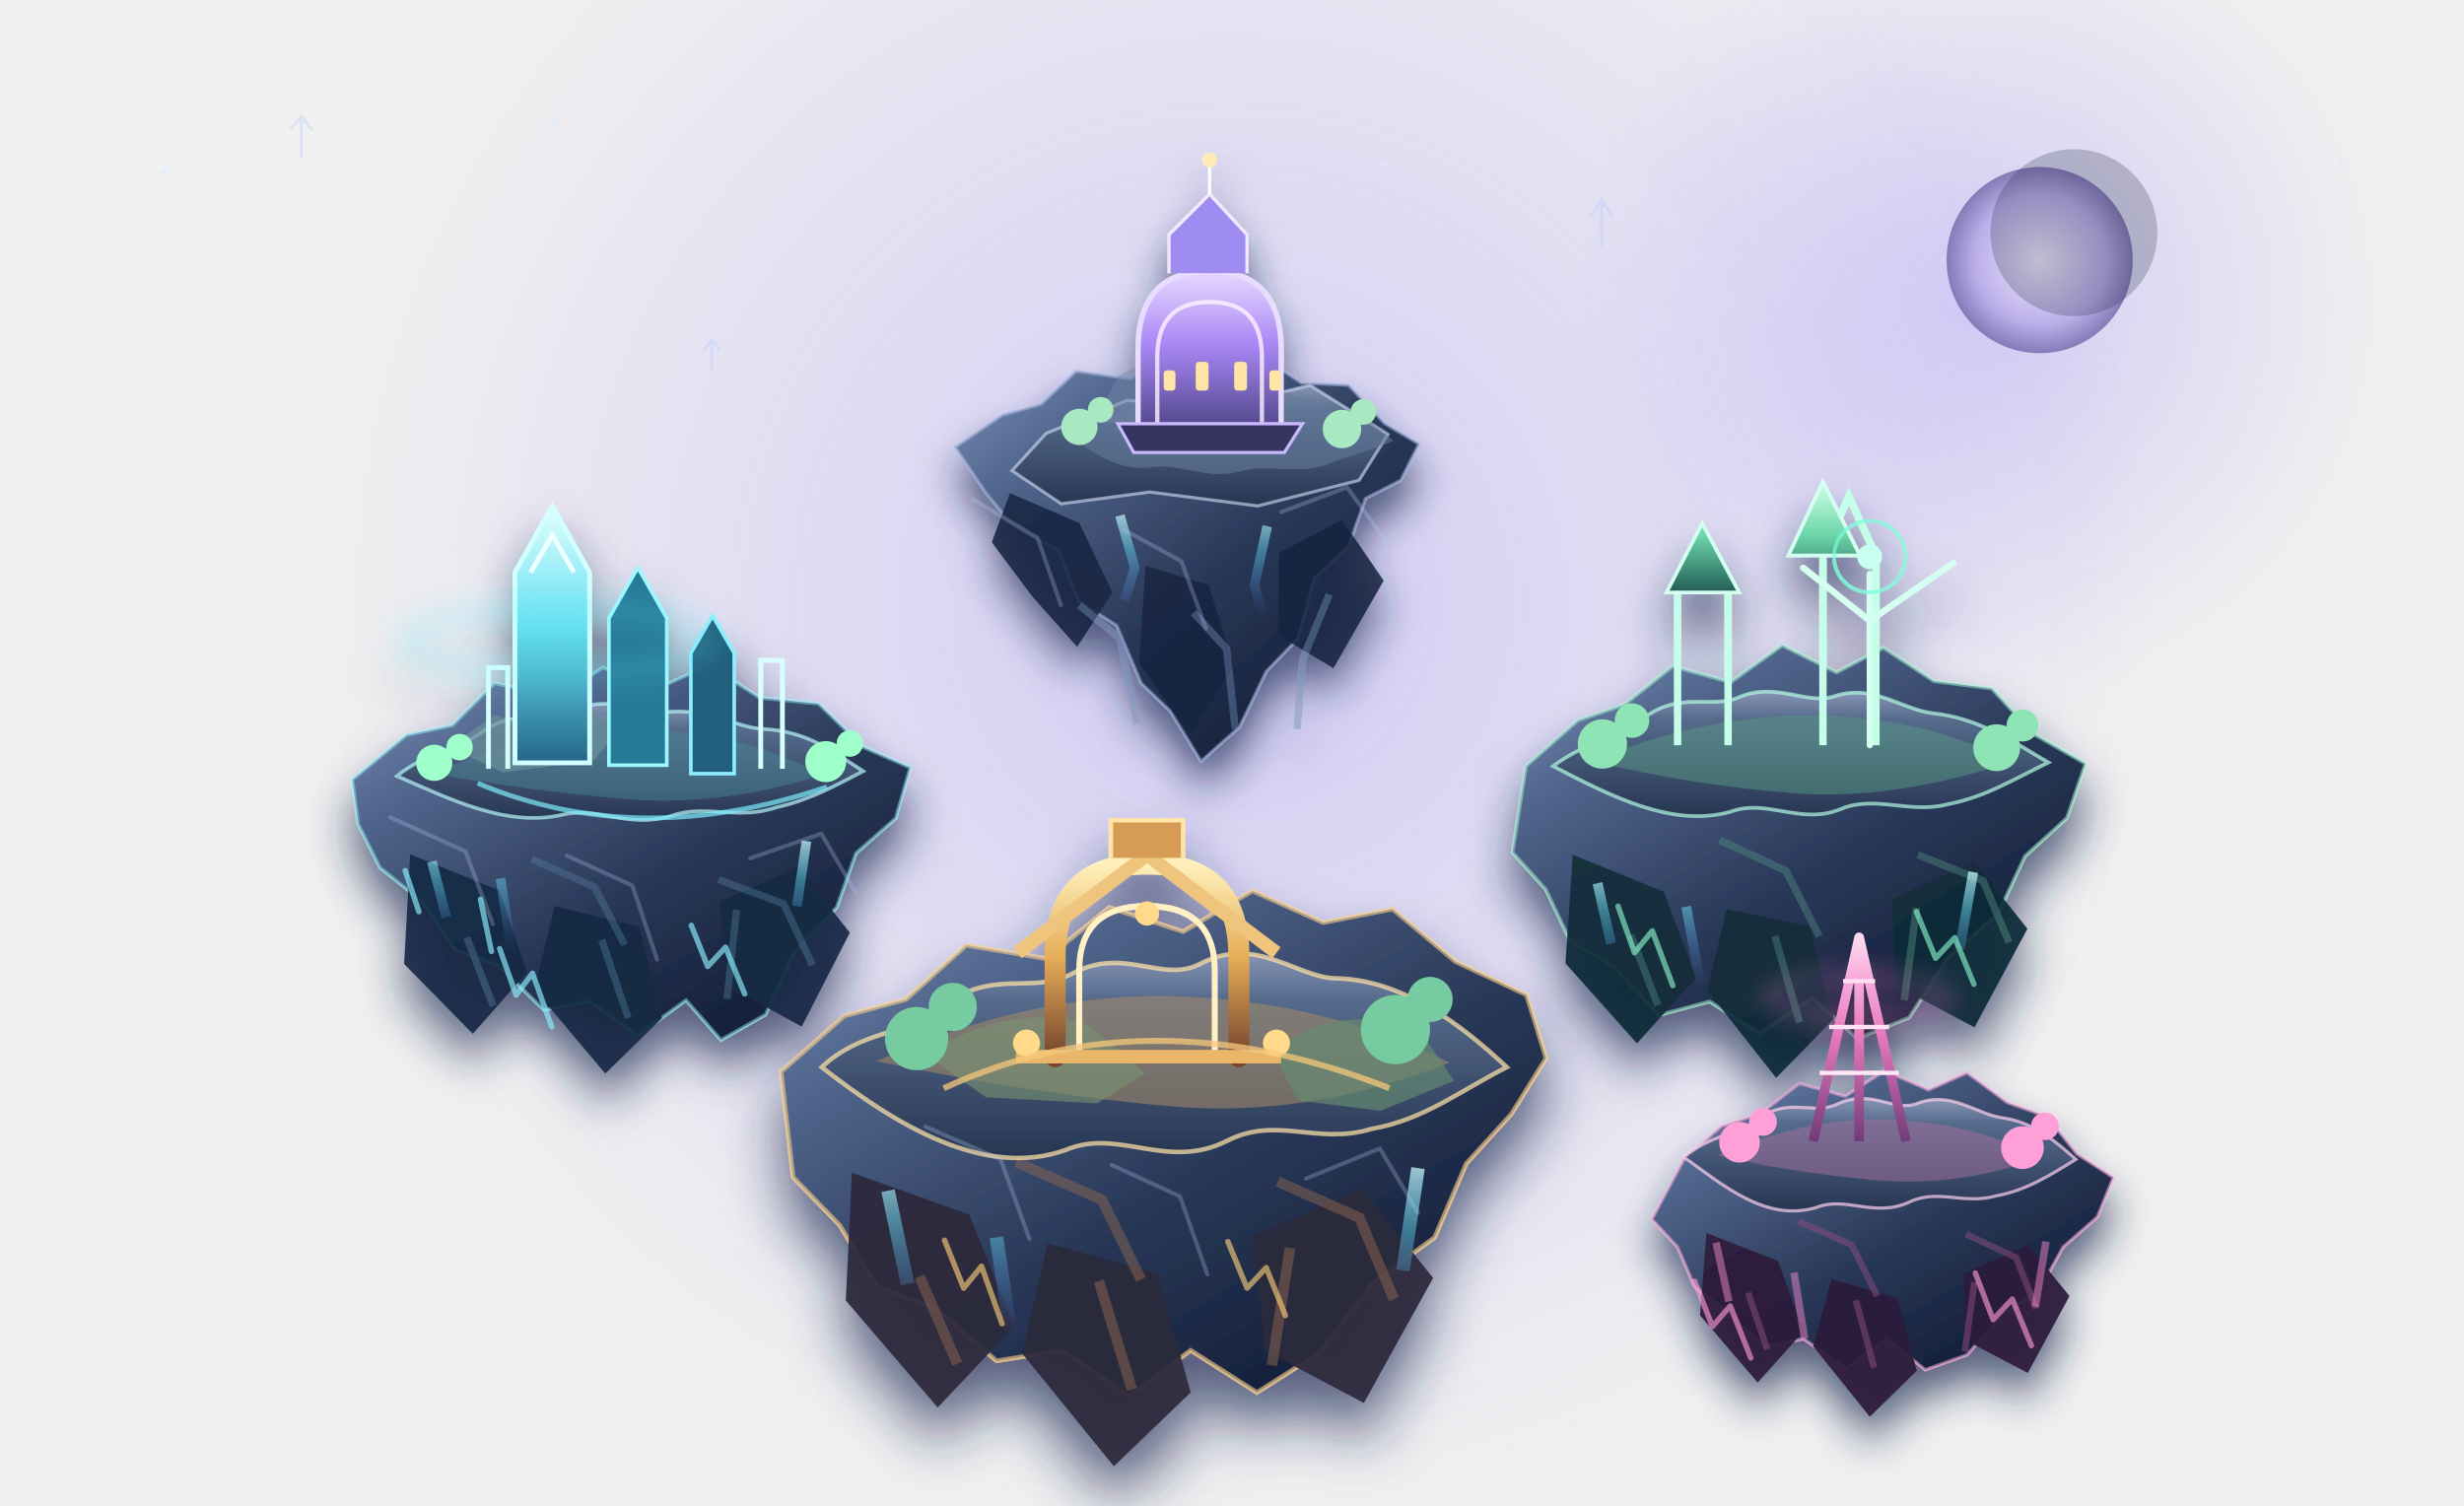
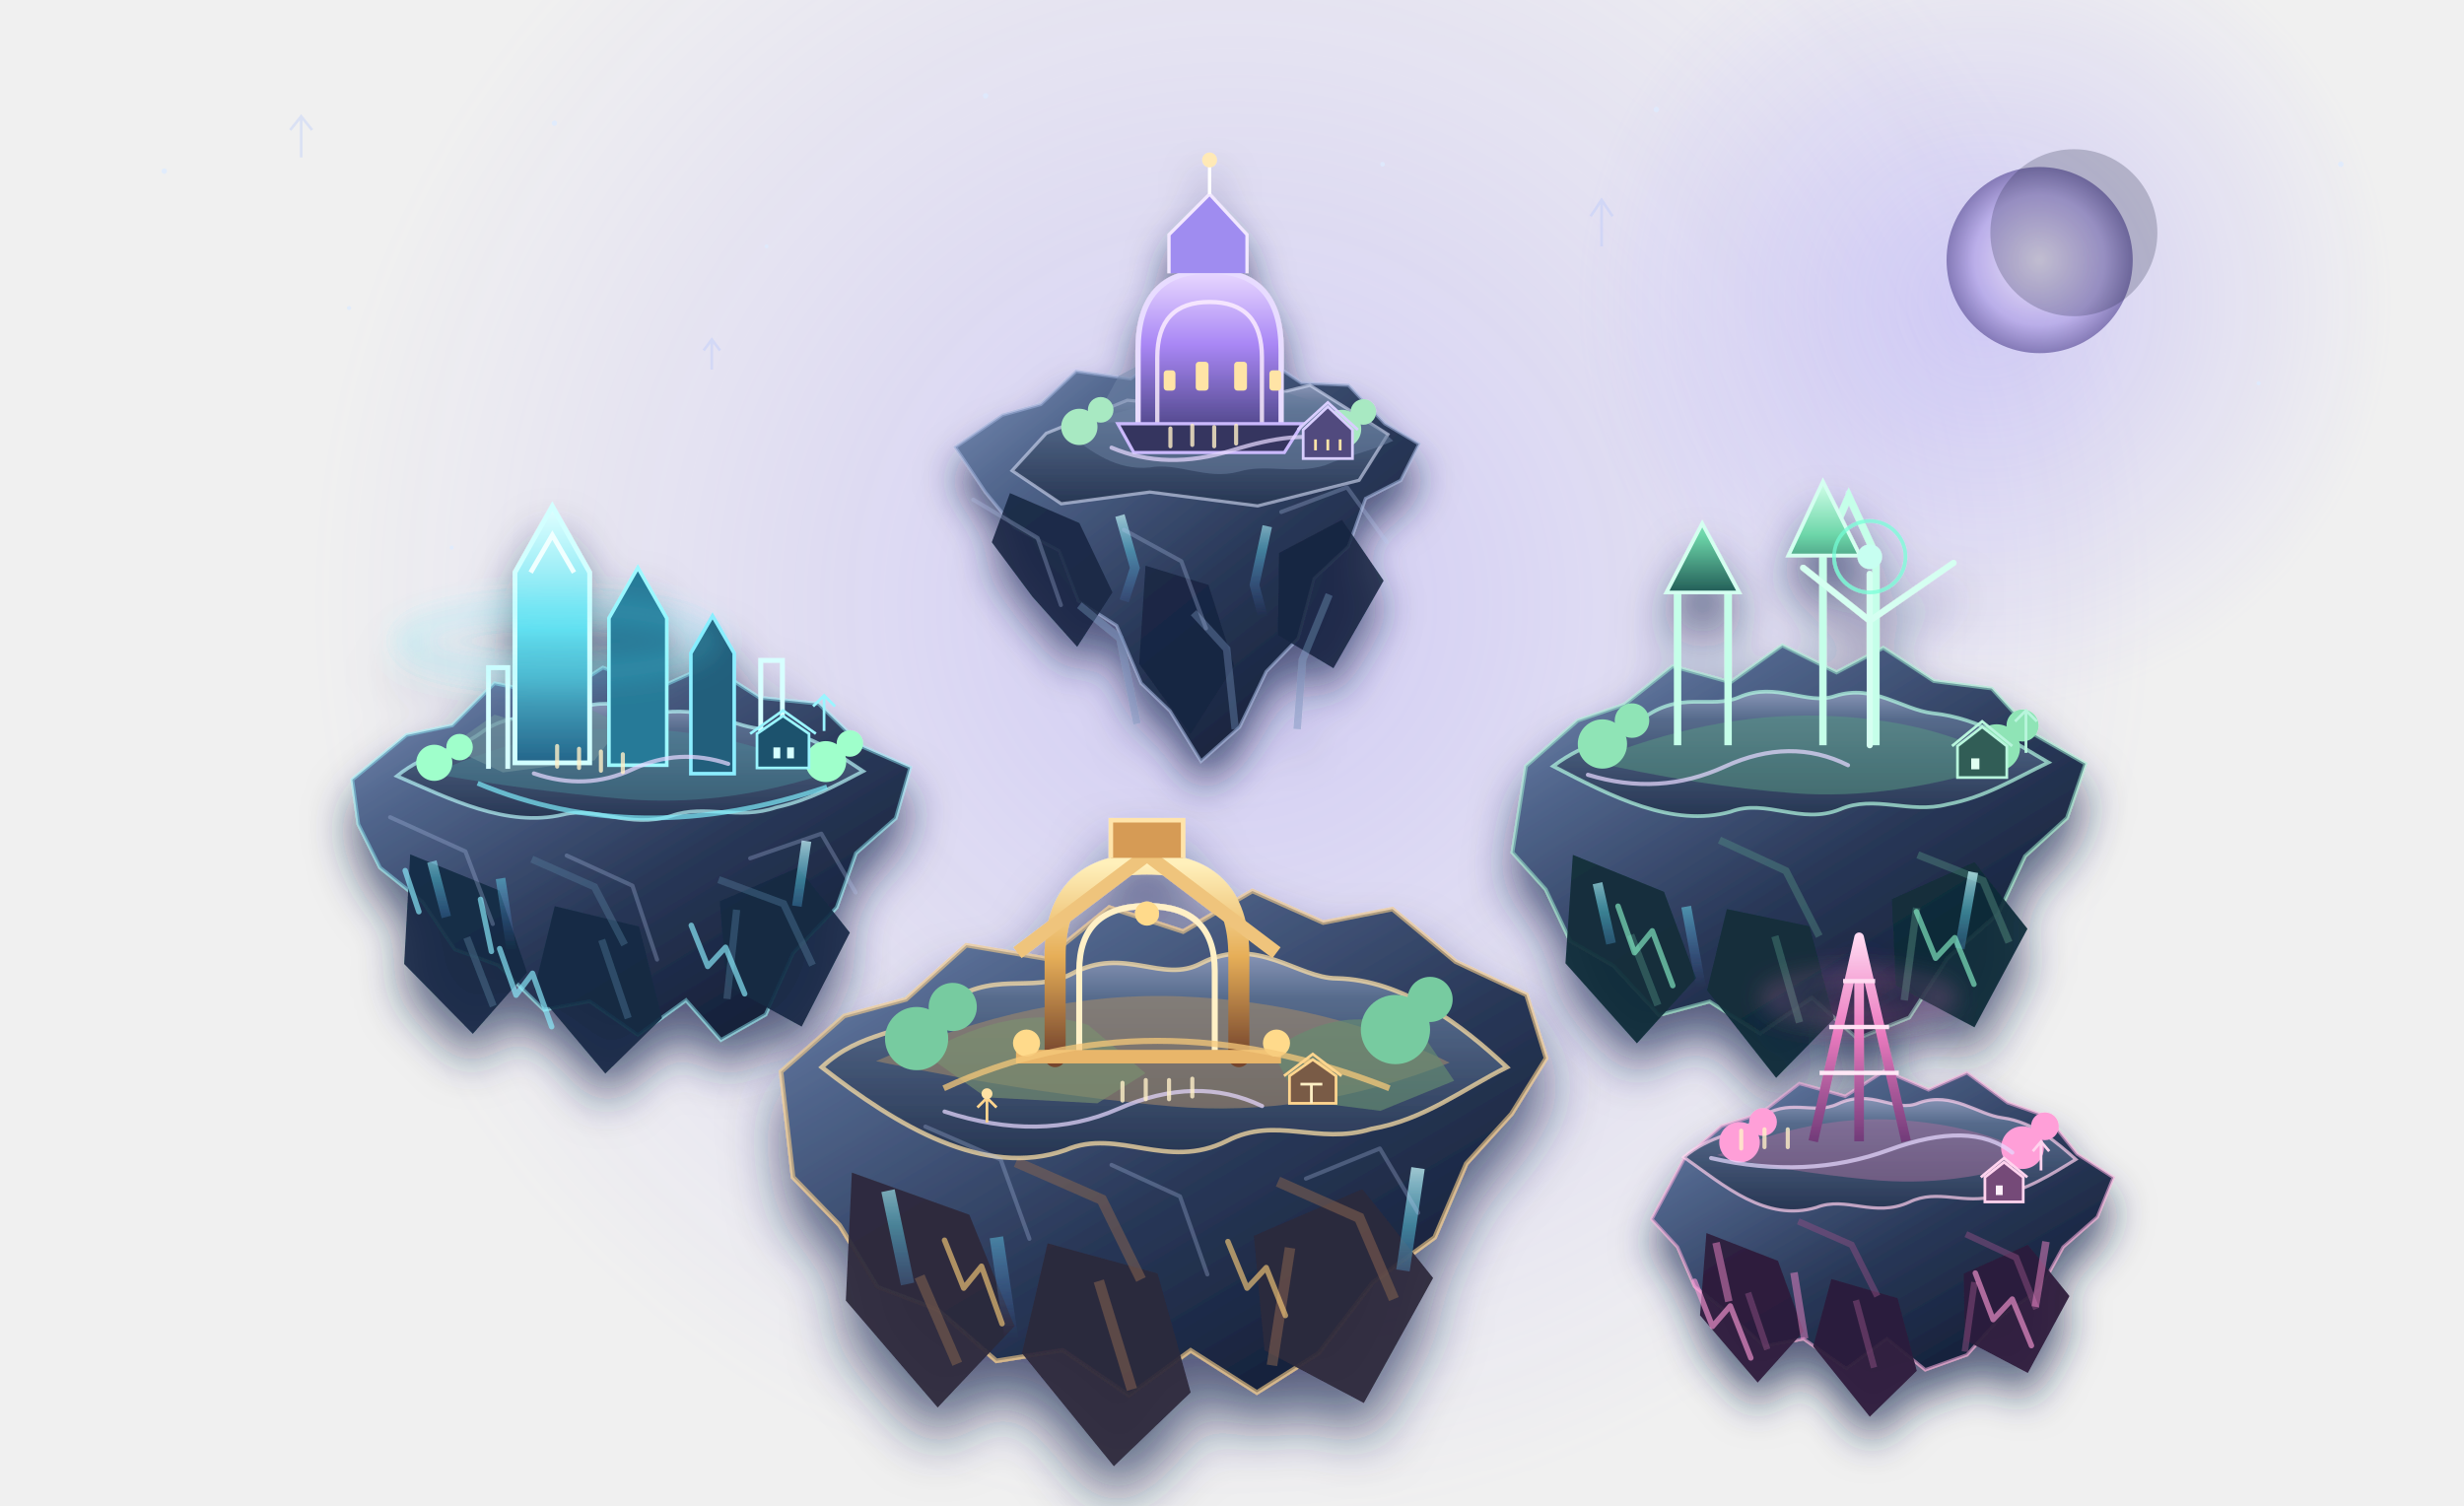
<svg xmlns="http://www.w3.org/2000/svg" viewBox="0 0 1800 1100" fill="none">
  <defs>
    <linearGradient id="sky" x2="0" y2="1">
      <stop stop-color="#080D22" />
      <stop offset=".55" stop-color="#141D42" />
      <stop offset="1" stop-color="#211C43" />
    </linearGradient>
    <radialGradient id="nebula">
      <stop stop-color="#8270FF" stop-opacity=".28" />
      <stop offset="1" stop-color="#8270FF" stop-opacity="0" />
    </radialGradient>
    <radialGradient id="moon">
      <stop stop-color="#F7F0FF" />
      <stop offset=".7" stop-color="#B6A9E8" />
      <stop offset="1" stop-color="#786DAE" />
    </radialGradient>
    <linearGradient id="cliff" x1="0" y1="0" x2=".9" y2="1">
      <stop stop-color="#8295BD" />
      <stop offset=".22" stop-color="#53688F" />
      <stop offset=".58" stop-color="#293858" />
      <stop offset="1" stop-color="#0D172D" />
    </linearGradient>
    <linearGradient id="cliffDark" x1="0" y1="0" x2=".2" y2="1">
      <stop stop-color="#43567E" />
      <stop offset=".38" stop-color="#202E4E" />
      <stop offset="1" stop-color="#080F21" />
    </linearGradient>
    <linearGradient id="topsoil" x1="0" y1="0" x2="0" y2="1">
      <stop stop-color="#8794B5" />
      <stop offset=".22" stop-color="#566B8C" />
      <stop offset="1" stop-color="#273653" />
    </linearGradient>
    <linearGradient id="violet" x2="0" y2="1">
      <stop stop-color="#E9D9FF" />
      <stop offset=".48" stop-color="#A987F5" />
      <stop offset="1" stop-color="#554B91" />
    </linearGradient>
    <linearGradient id="cyan" x2="0" y2="1">
      <stop stop-color="#E1FFFF" />
      <stop offset=".48" stop-color="#62DFF0" />
      <stop offset="1" stop-color="#24658A" />
    </linearGradient>
    <linearGradient id="gold" x2="0" y2="1">
      <stop stop-color="#FFF0BB" />
      <stop offset=".48" stop-color="#E6AE58" />
      <stop offset="1" stop-color="#75452D" />
    </linearGradient>
    <linearGradient id="green" x2="0" y2="1">
      <stop stop-color="#D2FFE9" />
      <stop offset=".48" stop-color="#6DD6A9" />
      <stop offset="1" stop-color="#225D57" />
    </linearGradient>
    <linearGradient id="pink" x2="0" y2="1">
      <stop stop-color="#FFD9F1" />
      <stop offset=".48" stop-color="#E879BD" />
      <stop offset="1" stop-color="#713B79" />
    </linearGradient>
    <linearGradient id="water" x2="0" y2="1">
      <stop stop-color="#C9FBFF" stop-opacity=".9" />
      <stop offset=".35" stop-color="#65DDF5" stop-opacity=".58" />
      <stop offset="1" stop-color="#5F8DFF" stop-opacity="0" />
    </linearGradient>
    <filter id="islandShadow" x="-35%" y="-35%" width="170%" height="190%">
      <feGaussianBlur in="SourceAlpha" stdDeviation="19" result="blur" />
      <feOffset dy="25" result="offset" />
      <feColorMatrix in="offset" type="matrix" values="0 0 0 0 0.01 0 0 0 0 0.02 0 0 0 0 0.08 0 0 0 .72 0" result="shadow" />
      <feMerge>
        <feMergeNode in="shadow" />
        <feMergeNode in="SourceGraphic" />
      </feMerge>
    </filter>
    <filter id="softGlow" x="-100%" y="-100%" width="300%" height="300%">
      <feGaussianBlur stdDeviation="11" />
    </filter>
    <filter id="texture" x="0" y="0" width="100%" height="100%">
      <feTurbulence type="fractalNoise" baseFrequency=".035" numOctaves="3" seed="9" result="noise" />
      <feColorMatrix in="noise" type="saturate" values="0" result="mono" />
      <feComponentTransfer in="mono" result="grain">
        <feFuncA type="table" tableValues="0 .13" />
      </feComponentTransfer>
      <feBlend in="SourceGraphic" in2="grain" mode="soft-light" />
    </filter>
  </defs>
  <circle cx="900" cy="440" r="680" fill="url(#nebula)" />
  <circle cx="1450" cy="220" r="300" fill="url(#nebula)" />
  <circle cx="1490" cy="190" r="68" fill="url(#moon)" opacity=".86" />
  <circle cx="1515" cy="170" r="61" fill="#101633" opacity=".22" />
  <g fill="#DDEBFF" opacity=".8">
    <circle cx="120" cy="125" r="2" />
    <circle cx="255" cy="225" r="1.5" />
    <circle cx="405" cy="90" r="2" />
    <circle cx="560" cy="180" r="1.4" />
    <circle cx="720" cy="70" r="2" />
    <circle cx="1010" cy="120" r="1.7" />
    <circle cx="1210" cy="80" r="2" />
    <circle cx="1650" cy="280" r="1.5" />
    <circle cx="1710" cy="120" r="2" />
    <circle cx="330" cy="400" r="1.5" />
    <circle cx="840" cy="250" r="1.4" />
    <circle cx="1350" cy="360" r="2" />
  </g>
  <g opacity=".3" stroke="#A9BFFF" stroke-width="2">
    <path d="M220 115v-30m-8 10 8-10 8 10" />
    <path d="M520 270v-22m-6 8 6-8 6 8" />
    <path d="M1170 180v-34m-8 12 8-12 8 12" />
  </g>
  <g transform="translate(191 88) scale(.78)" filter="url(#islandShadow)">
    <path d="M650 306 694 276 730 266 763 235 814 242 850 216 891 231 928 215 974 246 1018 248 1052 284 1084 303 1067 337 1034 354 1018 399 986 429 971 485 941 516 916 568 880 600 851 553 824 527 801 473 765 450 747 403 705 381 678 348Z" fill="url(#cliff)" stroke="#9BAED7" stroke-opacity=".6" stroke-width="3" />
    <path d="m701 349 65 28 31 65-33 51-42-47-38-51Zm127 68 59 18 24 76-41 64-48-66Zm125-12 59-31 39 57-47 82-52-31Z" fill="#172541" opacity=".86" />
    <path d="m766 454 38 31 16 80m53-104 31 34 8 75m88-126-25 61-5 65" stroke="#6F8AB6" stroke-opacity=".42" stroke-width="7" />
    <path d="m735 293 76-31 83 8 88-22 73 46-27 43-95 24-101-13-83 11-46-31Z" fill="url(#topsoil)" stroke="#D2D9F4" stroke-opacity=".62" stroke-width="3" />
    <path d="M755 293C782 272 805 278 831 263C864 245 890 260 911 252C947 244 970 261 994 265C1022 269 1044 286 1060 300C1038 310 1017 314 996 323C966 332 942 321 915 329C885 337 858 320 832 325C801 328 778 311 755 293Z" fill="#667C9D" opacity=".55" />
    <path d="m779 283 24-44 34-18 31 14 22 46Z" fill="#7185A7" opacity=".5" />
    <path d="M821 284v-69q0-74 67-74t67 74v69" fill="url(#violet)" stroke="#E8DCFF" stroke-width="5" />
    <path d="M839 284v-62q0-52 49-52t49 52v62" stroke="#FFF1FF" stroke-opacity=".8" stroke-width="4" />
    <path d="M802 284h173l-17 27H817Z" fill="#35365F" stroke="#CBB9FF" stroke-width="3" />
    <path d="M850 143v-36l38-38 35 38v36" fill="#9F8CF0" stroke="#F2E8FF" stroke-width="3" />
    <path d="M888 69V43" stroke="#FFF" stroke-width="3" />
    <circle cx="888" cy="37" r="7" fill="#FFE9B6" />
    <g fill="#FFE4A6">
      <rect x="845" y="234" width="11" height="19" rx="3" />
      <rect x="875" y="226" width="12" height="27" rx="3" />
      <rect x="911" y="226" width="12" height="27" rx="3" />
      <rect x="944" y="234" width="11" height="19" rx="3" />
    </g>
    <g fill="#A8E9C2">
      <circle cx="766" cy="287" r="17" />
      <circle cx="786" cy="271" r="12" />
      <circle cx="1012" cy="289" r="18" />
      <circle cx="1032" cy="273" r="12" />
    </g>
    <path d="m804 370 14 49-10 31m134-70-12 55 8 30" stroke="url(#water)" stroke-width="9" opacity=".75" />
  </g>
  <g transform="translate(55 75) scale(.88)" filter="url(#islandShadow)">
    <path d="M230 562 275 525 313 517 348 482 401 493 438 469 484 486 526 467 568 494 617 499 654 535 693 552 681 594 648 623 632 668 596 706 573 757 536 778 507 745 467 774 427 746 389 753 351 716 315 703 288 663 253 635 235 599Z" fill="url(#cliff)" stroke="#8FE9F4" stroke-opacity=".48" stroke-width="3" />
    <path d="m278 624 74 30 23 68-45 51-57-58Zm120 43 70 17 19 76-47 46-59-70Zm137-4 65-28 43 54-40 78-62-34Z" fill="#132A43" opacity=".9" />
    <path d="m325 693 22 57m90-55 22 65m90-90-8 74m-162-116 52 23 25 48m78-54 54 20 24 51" stroke="#557B9A" stroke-opacity=".42" stroke-width="6" />
    <path d="M267 559C293 538 315 539 337 523C365 502 390 516 413 505C445 490 468 508 489 506C526 502 548 519 572 520C609 522 631 540 654 555C629 568 609 579 582 585C550 596 523 582 495 592C459 603 433 584 405 591C358 602 311 578 267 559Z" fill="url(#topsoil)" stroke="#B7F5F7" stroke-opacity=".7" stroke-width="3" />
    <path d="M297 557Q390 515 475 520T620 558Q535 585 455 578T297 557Z" fill="#4A8F9B" opacity=".42" />
    <path d="m310 535 38-27 39 12 28-22 39 18-23 30-76 10Z" fill="#6C8E9B" opacity=".7" />
    <path d="M365 548V390l31-55 31 55v158Z" fill="url(#cyan)" stroke="#D2FFFF" stroke-width="4" />
    <path d="m378 390 18-31 18 31" stroke="#F0FFFF" stroke-width="4" />
    <path d="M443 550V428l24-42 24 42v122Z" fill="#287A98" stroke="#9EF8FF" stroke-width="3" />
    <path d="M511 557V457l18-31 18 31v100Z" fill="#235F7C" stroke="#8CEEFF" stroke-width="3" />
    <path d="M343 553V469h16v84m210 0v-90h18v90" stroke="#D7FFFF" stroke-width="4" />
    <path d="M334 565Q468 621 624 568" stroke="#7DEBFA" stroke-width="4" opacity=".7" />
    <ellipse cx="400" cy="447" rx="127" ry="27" stroke="#55EFFF" stroke-width="5" opacity=".58" filter="url(#softGlow)" />
    <g fill="#9FFFCB">
      <circle cx="298" cy="548" r="15" />
      <circle cx="319" cy="535" r="11" />
      <circle cx="623" cy="547" r="17" />
      <circle cx="643" cy="532" r="11" />
    </g>
    <path d="m296 630 12 46m45-32 9 59m245-90-8 54" stroke="url(#water)" stroke-width="8" opacity=".8" />
  </g>
  <g transform="translate(132 62) scale(.9)" filter="url(#islandShadow)">
    <path d="M1092 553 1134 516 1172 503 1211 472 1258 485 1300 455 1344 477 1382 457 1423 484 1470 490 1504 527 1546 551 1531 595 1497 626 1475 673 1434 709 1403 757 1361 774 1324 741 1282 770 1241 744 1200 755 1163 715 1128 695 1108 653 1081 623Z" fill="url(#cliff)" stroke="#9DEBD0" stroke-opacity=".54" stroke-width="3" />
    <path d="m1130 625 74 30 26 70-48 53-58-65Zm125 44 67 14 20 75-47 48-56-71Zm134-8 67-30 43 54-43 80-64-34Z" fill="#102D38" opacity=".92" />
    <path d="m1177 690 22 57m95-56 20 70m95-93-10 75m-150-130 54 25 27 53m80-66 53 21 21 50" stroke="#548F83" stroke-opacity=".42" stroke-width="6" />
    <path d="M1114 553C1142 532 1162 533 1186 515C1217 491 1242 507 1265 497C1295 484 1320 504 1343 496C1374 486 1397 507 1422 510C1461 514 1490 535 1516 550C1487 564 1465 578 1434 584C1403 592 1375 576 1347 588C1315 601 1287 579 1258 590C1211 603 1162 578 1114 553Z" fill="url(#topsoil)" stroke="#B8FFE6" stroke-opacity=".68" stroke-width="3" />
    <path d="M1145 549Q1240 510 1330 512T1484 550Q1390 581 1310 575T1145 549Z" fill="#579C83" opacity=".48" />
    <path d="M1215 536V411l20-44 21 44v125m77 0V382l21-48 22 48v154" stroke="#C5FFE9" stroke-width="6" />
    <path d="m1206 412 29-56 30 56Zm99-30 28-60 30 60Z" fill="url(#green)" stroke="#D4FFF0" stroke-width="3" />
    <path d="M1371 536V397m0 38 68-47m-68 47-54-43" stroke="#D5FFF1" stroke-width="5" stroke-linecap="round" />
    <circle cx="1371" cy="383" r="10" fill="#C7FFF1" />
    <circle cx="1371" cy="383" r="29" stroke="#73FFD7" stroke-width="3" opacity=".7" />
    <g fill="#8FE4B6">
      <circle cx="1154" cy="535" r="20" />
      <circle cx="1178" cy="516" r="14" />
      <circle cx="1474" cy="538" r="19" />
      <circle cx="1495" cy="520" r="13" />
    </g>
    <path d="m1150 648 11 49m61-30 12 65m221-93-11 62" stroke="url(#water)" stroke-width="8" opacity=".8" />
  </g>
  <g transform="translate(-85 -85) scale(1.1)" filter="url(#islandShadow)">
    <path d="M596 789 638 752 679 741 719 705 772 714 814 680 863 696 909 669 956 690 1002 681 1044 716 1091 738 1104 780 1081 817 1051 850 1030 899 989 929 953 976 912 1002 868 974 827 1004 783 974 739 981 700 947 660 932 635 891 604 859Z" fill="url(#cliff)" stroke="#F2C987" stroke-opacity=".62" stroke-width="3" />
    <path d="m643 856 78 28 30 74-51 54-61-71Zm130 47 73 20 22 79-51 49-61-75Zm137-5 72-31 47 59-46 83-66-35Z" fill="#2D293B" opacity=".94" />
    <path d="m688 925 25 58m94-55 22 72m105-94-12 78m-170-135 57 25 26 53m91-65 54 24 23 54" stroke="#8B6650" stroke-opacity=".5" stroke-width="7" />
    <path d="M623 786C650 761 676 766 703 746C736 720 762 738 789 724C824 705 849 731 875 717C912 698 939 727 965 727C1009 728 1048 758 1078 786C1048 801 1023 821 988 827C952 838 925 818 892 835C852 855 820 826 785 841C731 860 673 825 623 786Z" fill="url(#topsoil)" stroke="#FFE2A7" stroke-opacity=".72" stroke-width="3" />
    <path d="M659 782Q765 735 862 739T1040 783Q946 820 855 812T659 782Z" fill="#A58A68" opacity=".55" />
    <path d="M691 777Q752 742 800 758L838 790 806 810 732 806Z" fill="#79916F" opacity=".62" />
    <path d="M922 775Q974 738 1024 767L1043 795 994 815 939 808Z" fill="#658C70" opacity=".65" />
    <path d="M778 779v-67q0-61 61-61t61 61v67" stroke="url(#gold)" stroke-width="14" stroke-linecap="round" />
    <path d="M794 778v-56q0-43 45-43t45 43v56" stroke="#FFF0C6" stroke-width="4" />
    <path d="M752 779h176" stroke="#E9B66A" stroke-width="9" />
    <path d="m753 710 86-65 86 65" stroke="#EFC47B" stroke-width="9" stroke-linejoin="round" />
    <path d="M815 647v-25h48v25" fill="#D69B55" stroke="#FFE4AA" stroke-width="3" />
    <g fill="#FFDA8B">
      <circle cx="759" cy="770" r="9" />
      <circle cx="925" cy="770" r="9" />
      <circle cx="839" cy="684" r="8" />
    </g>
    <g fill="#77CBA0">
      <circle cx="686" cy="767" r="21" />
      <circle cx="710" cy="746" r="16" />
      <circle cx="1004" cy="761" r="23" />
      <circle cx="1027" cy="741" r="15" />
    </g>
    <path d="M704 800Q840 737 1000 800" stroke="#F5C879" stroke-width="4" opacity=".75" />
    <path d="m667 868 13 62m59-31 10 67m270-113-10 68" stroke="url(#water)" stroke-width="9" opacity=".82" />
  </g>
  <g transform="translate(302 198) scale(.78)" filter="url(#islandShadow)">
    <path d="M1190 832 1225 801 1262 789 1298 761 1341 773 1378 749 1419 767 1455 751 1493 779 1530 792 1558 827 1592 849 1577 886 1545 914 1523 954 1488 978 1455 1015 1416 1029 1380 1000 1342 1028 1302 1000 1265 1007 1230 975 1200 951 1184 914 1160 888Z" fill="url(#cliff)" stroke="#F0A8D7" stroke-opacity=".58" stroke-width="3" />
    <path d="m1211 901 67 26 24 66-43 48-54-63Zm117 43 62 18 18 68-44 43-53-66Zm124-5 60-27 39 48-39 72-59-31Z" fill="#2D1D3B" opacity=".94" />
    <path d="m1250 957 18 53m83-46 17 63m94-80-9 65m-156-122 50 22 24 48m83-58 47 22 19 48" stroke="#8D4E82" stroke-opacity=".5" stroke-width="6" />
    <path d="M1190 830C1215 809 1237 810 1260 794C1288 773 1311 791 1334 780C1366 765 1387 789 1410 779C1441 768 1465 790 1488 793C1518 797 1540 817 1557 832C1534 846 1511 861 1483 866C1452 875 1428 859 1401 872C1368 887 1342 866 1314 877C1267 891 1228 857 1190 830Z" fill="url(#topsoil)" stroke="#FFD1EE" stroke-opacity=".7" stroke-width="3" />
    <path d="M1221 828Q1311 790 1390 795T1522 831Q1445 859 1364 851T1221 828Z" fill="#A56F9D" opacity=".5" />
    <path d="M1354 815V624m-43 191 43-191 44 191" stroke="url(#pink)" stroke-width="9" stroke-linejoin="round" />
    <path d="M1339 665h30m-43 43h56m-65 43h74" stroke="#FFE7F6" stroke-width="4" />
    <ellipse cx="1354" cy="680" rx="85" ry="18" stroke="#FF7BCF" stroke-width="5" opacity=".58" filter="url(#softGlow)" />
    <g fill="#FF9FD8">
      <circle cx="1242" cy="816" r="19" />
      <circle cx="1264" cy="797" r="13" />
      <circle cx="1507" cy="821" r="20" />
      <circle cx="1528" cy="801" r="13" />
    </g>
    <path d="m1220 910 12 55m61-27 10 62m226-91-10 61" stroke="#F58ACD" stroke-width="7" opacity=".48" />
  </g>
  <g fill="none" stroke-linecap="round" stroke-linejoin="round">
+     <g stroke="#E7D8FF" stroke-opacity=".72" stroke-width="3">
+       <path d="M812 327Q852 344 900 329T972 322" />
+       <path d="M390 565Q428 578 462 562T532 558" />
+       <path d="M690 812Q760 835 817 810T922 808" />
+       <path d="M1160 566Q1212 582 1260 560T1350 559" />
+       <path d="M1250 846Q1320 862 1380 840T1470 842" />
+     </g>
+     <g stroke="#FFF0C8" stroke-width="3" opacity=".8">
+       <path d="M855 313v13m16-15v14m16-13v14m16-15v13" />
+       <path d="M407 545v15m16-13v14m16-12v14m16-12v13" />
+       <path d="M820 791v13m17-15v14m17-14v14m17-15v13" />
+       <path d="M1272 826v13m17-14v13m17-13v13" />
+     </g>
+   </g>
+   <g stroke="#D9CEFF" stroke-width="2" fill="#514A7E">
+     <path d="m952 314 18-17 18 17v21h-36Z" />
+     <path d="m948 314 22-20 22 20" fill="none" />
+     <path d="M961 321v8m9-8v8m9-8v8" stroke="#FFE5A8" />
+   </g>
+   <g stroke="#9AF5FF" stroke-width="2" fill="#1C526D">
+     <path d="m553 536 19-13 19 13v25h-38Z" />
+     <path d="m548 536 24-17 24 17" fill="none" />
+     <path d="M565 546h5v8h-5Zm10 0h5v8h-5Z" fill="#D5FFFF" stroke="none" />
+     <path d="M602 534v-26m-8 8 8-8 8 8" fill="none" />
+   </g>
+   <g stroke="#FFD58E" stroke-width="2" fill="#795B46">
+     <path d="m942 786 17-12 17 12v20h-34Z" />
+     <path d="m938 786 21-16 21 16" fill="none" />
+     <path d="M958 792v14m-8-14h16" stroke="#FFF0C5" />
+     <path d="M721 820v-18m-7 7 7-7 7 7" fill="none" />
+     <circle cx="721" cy="799" r="4" fill="#FFE1A3" stroke="none" />
+   </g>
+   <g stroke="#B8F5DC" stroke-width="2" fill="#315D56">
+     <path d="m1430 545 18-14 18 14v23h-36Z" />
+     <path d="m1426 545 22-18 22 18" fill="none" />
+     <path d="M1440 554h6v8h-6Z" fill="#E0FFF1" stroke="none" />
+     <path d="M1480 550v-31m-8 8 8-8 8 8" fill="none" />
+   </g>
+   <g stroke="#FFD3EE" stroke-width="2" fill="#754A78">
+     <path d="m1450 860 14-11 14 11v18h-28Z" />
+     <path d="m1447 860 17-14 17 14" fill="none" />
+     <path d="M1458 866h5v7h-5Z" fill="#FFF0FA" stroke="none" />
+     <path d="M1491 855v-21m-6 7 6-7 6 7" fill="none" />
+   </g>
+   <g fill="none" stroke-linecap="round" stroke-linejoin="round">
    <g stroke="#B8C9F0" stroke-opacity=".28" stroke-width="3">
      <path d="m711 365 47 28 17 49m46-55 42 23 18 49m55-85 48-18 29 40" />
      <path d="m285 597 55 25 20 53m54-50 48 22 18 54m68-74 52-18 25 43" />
      <path d="m676 823 55 24 21 58m60-54 50 23 20 57m72-70 54-22 28 47" />
    </g>
    <g stroke="#8CEEFF" stroke-width="4" opacity=".66">
      <path d="m365 693 12 34 12-16 14 39m102-74 12 30 13-14 14 34" />
      <path d="m296 636 10 30m45-9 8 38" />
    </g>
    <g stroke="#FFD07B" stroke-width="4" opacity=".62">
      <path d="m690 906 14 35 13-16 15 42m165-60 14 34 14-15 14 35" />
    </g>
    <g stroke="#8FFFD2" stroke-width="4" opacity=".6">
      <path d="m1182 662 12 34 13-16 15 40m178-54 14 34 14-15 14 34" />
    </g>
    <g stroke="#FF9BD8" stroke-width="4" opacity=".62">
      <path d="m1238 936 13 33 13-15 15 38m164-62 13 34 14-15 14 34" />
    </g>
  </g>
</svg>
